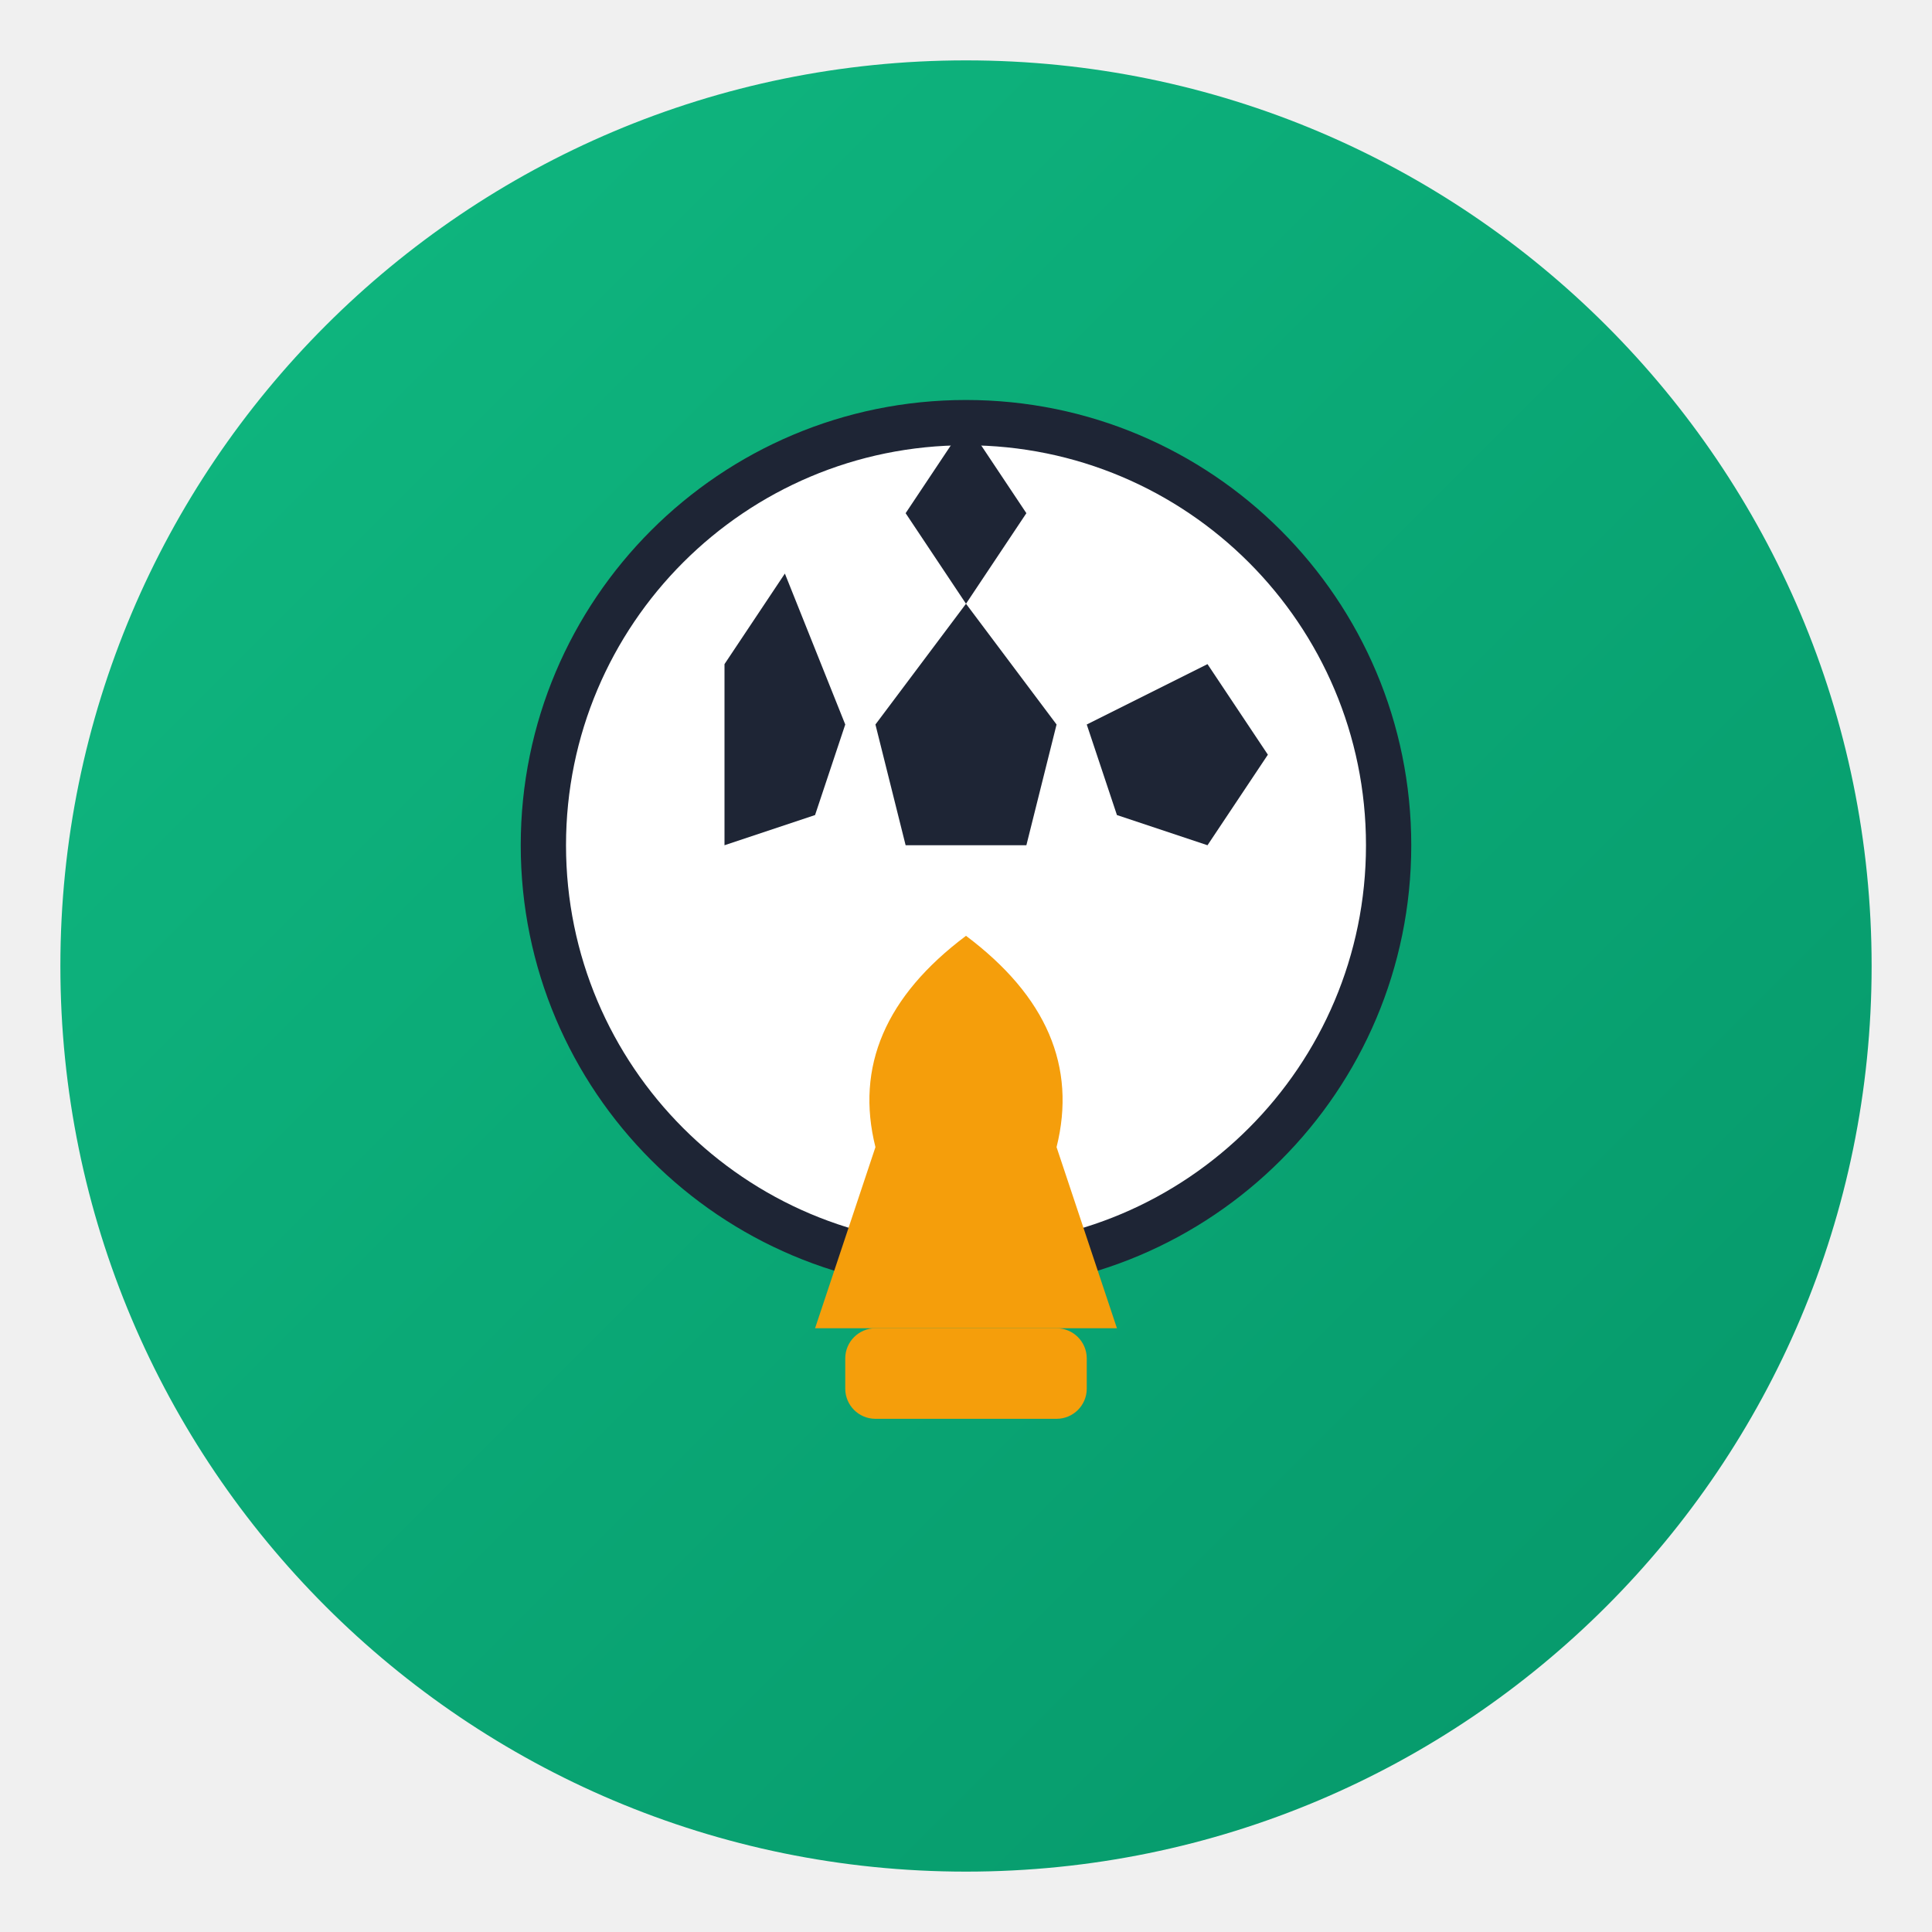
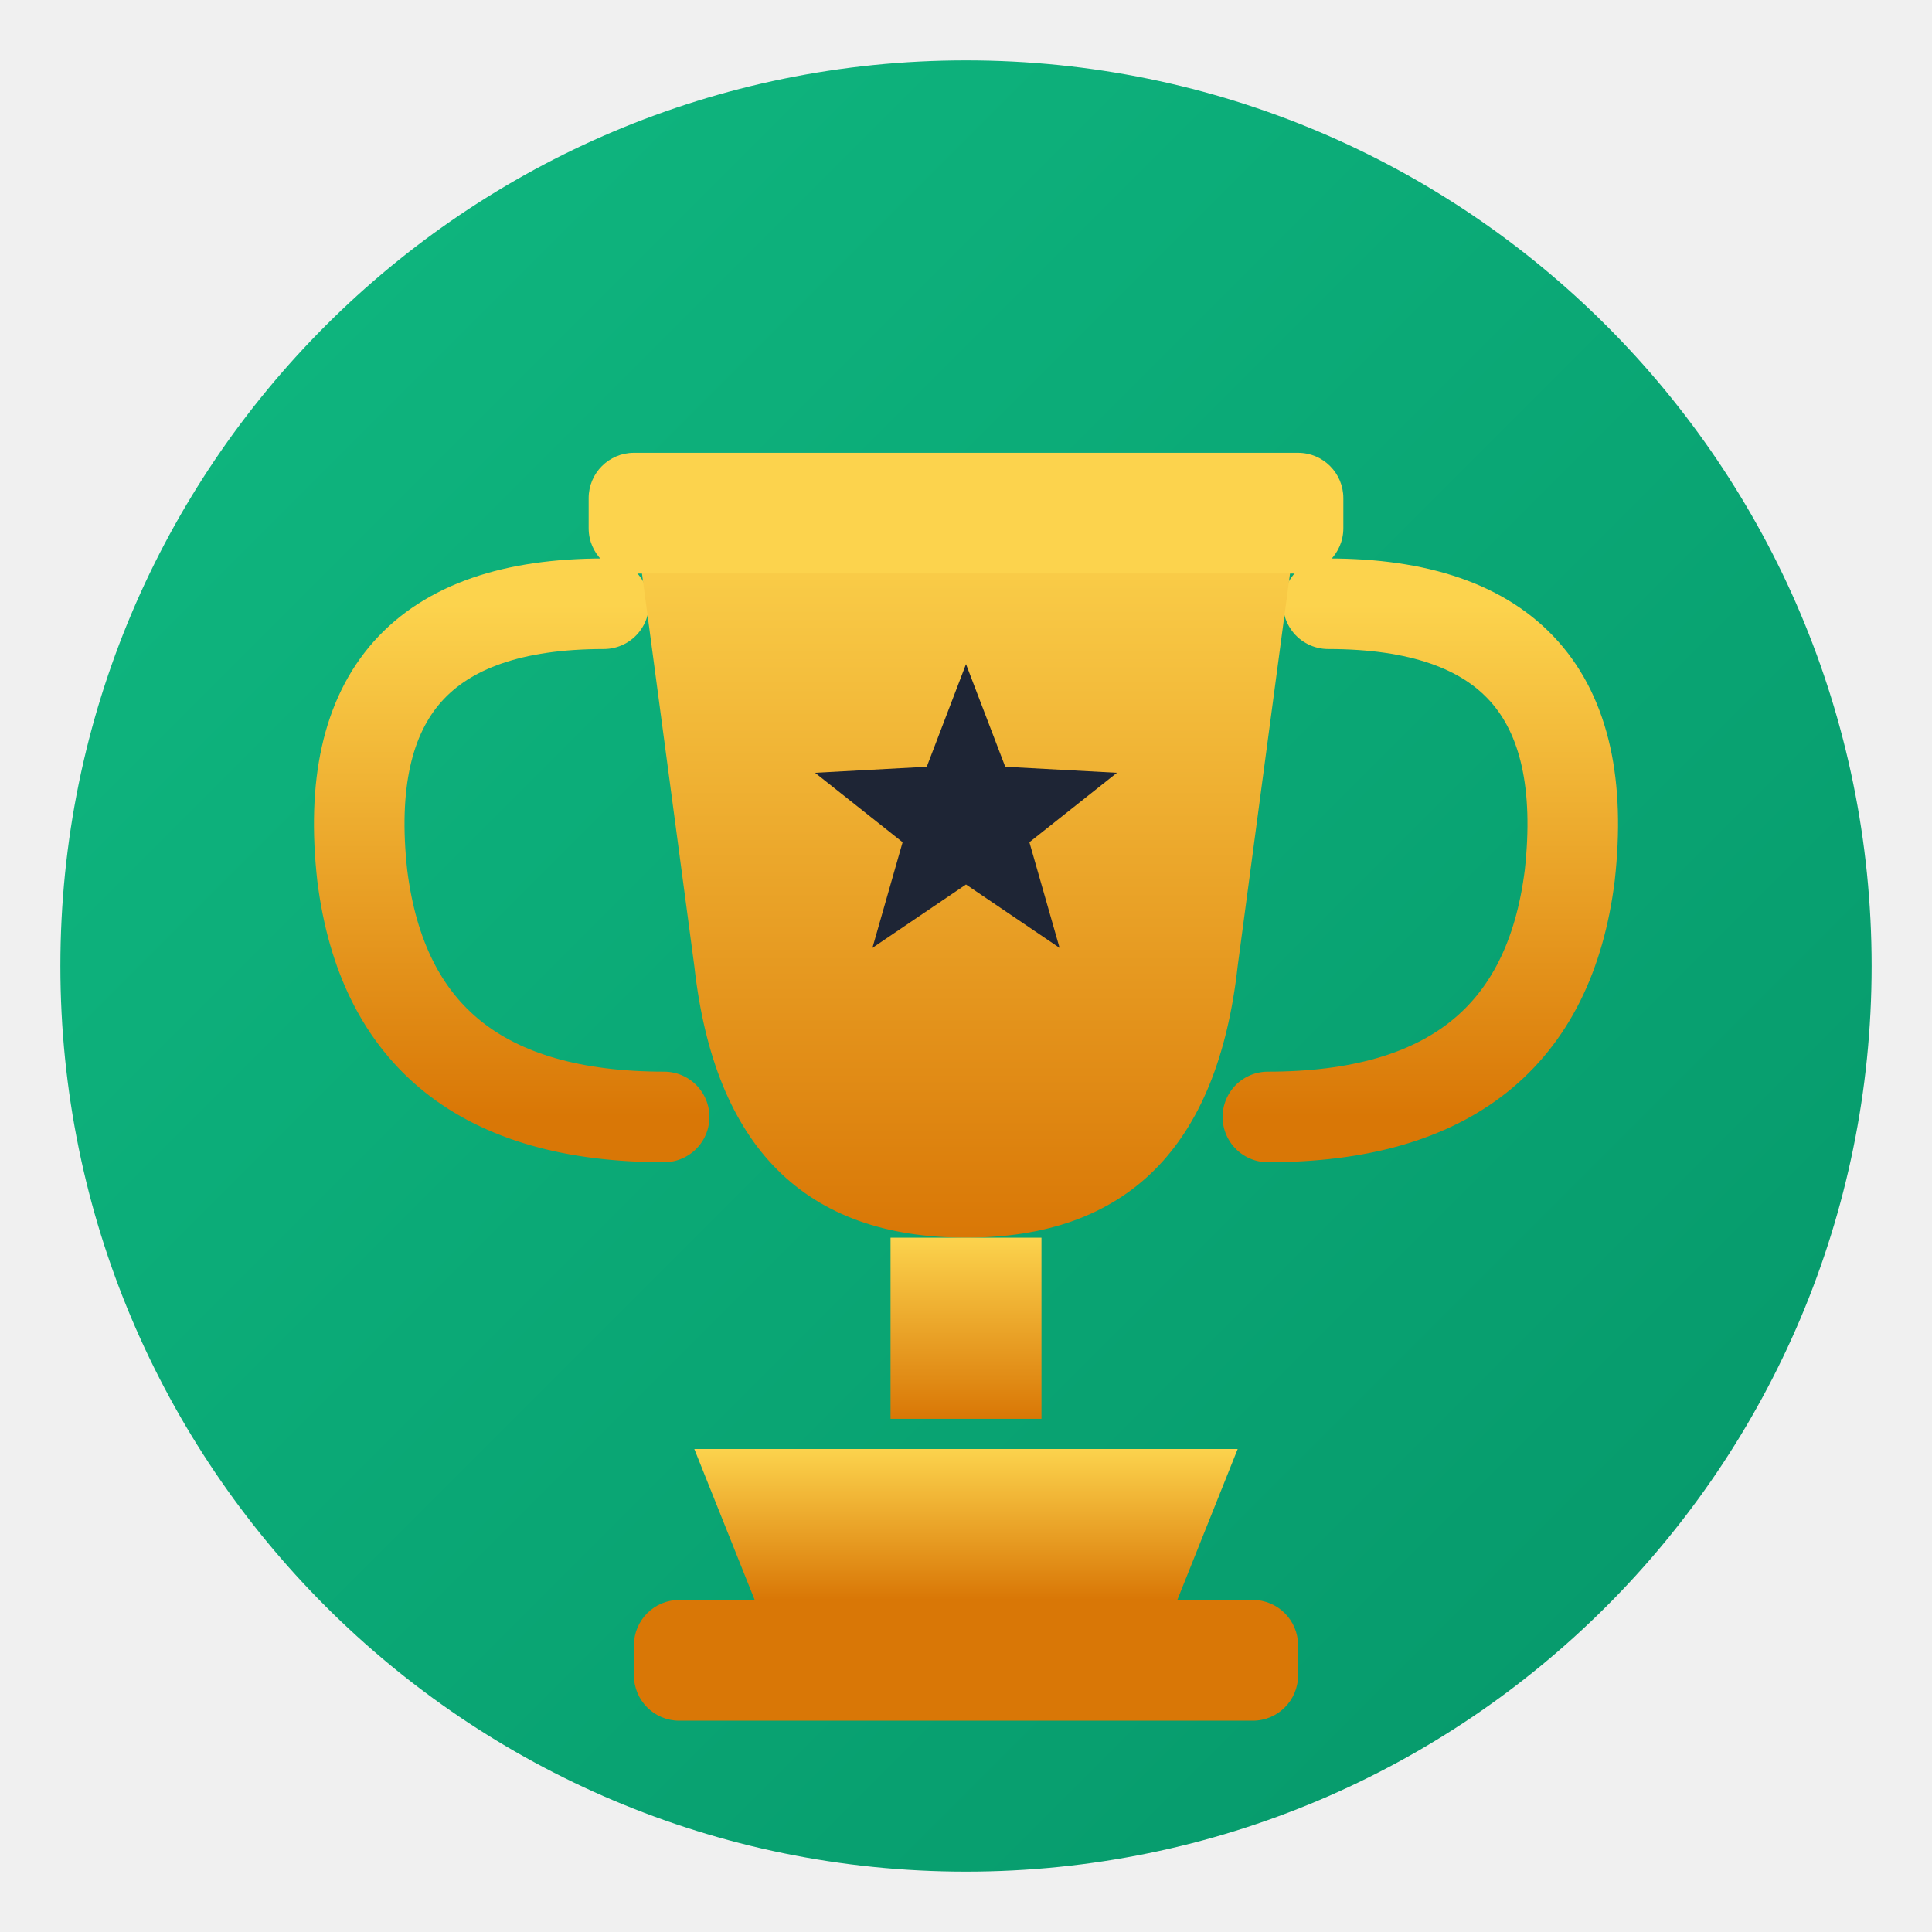
<svg xmlns="http://www.w3.org/2000/svg" viewBox="0 0 64 64" width="64" height="64">
  <defs>
    <linearGradient id="bg" x1="0%" y1="0%" x2="100%" y2="100%">
      <stop offset="0%" style="stop-color:#10B981" />
      <stop offset="100%" style="stop-color:#059669" />
    </linearGradient>
+     <linearGradient id="gold" x1="0%" y1="0%" x2="0%" y2="100%">
+       <stop offset="0%" style="stop-color:#FCD34D" />
+       <stop offset="100%" style="stop-color:#D97706" />
+     </linearGradient>
  </defs>
  <circle cx="32" cy="32" r="30" fill="url(#bg)" />
-   <circle cx="32" cy="28" r="14" fill="#fff" stroke="#1E2535" stroke-width="1.5" />
-   <polygon points="32,20 35,24 34,28 30,28 29,24" fill="#1E2535" />
-   <polygon points="32,14 34,17 32,20 30,17" fill="#1E2535" />
-   <polygon points="40,22 42,25 40,28 37,27 36,24" fill="#1E2535" />
-   <polygon points="24,22 26,19 28,24 27,27 24,28" fill="#1E2535" />
-   <path d="M27,44 L29,38 Q28,34 32,31 Q36,34 35,38 L37,44 Z" fill="#F59E0B" />
-   <rect x="28" y="44" width="8" height="3" rx="1" fill="#F59E0B" />
+   <path d="M20,20 Q11,20 12,29 Q13,37 22,37" fill="none" stroke="url(#gold)" stroke-width="3" stroke-linecap="round" />
+   <path d="M44,20 Q53,20 52,29 Q51,37 42,37" fill="none" stroke="url(#gold)" stroke-width="3" stroke-linecap="round" />
+   <path d="M21,17 H43 L41,32 Q40,41 32,41 Q24,41 23,32 Z" fill="url(#gold)" />
+   <rect x="19.5" y="15" width="25" height="4" rx="1.5" fill="#FCD34D" />
+   <rect x="29.5" y="41" width="5" height="6" fill="url(#gold)" />
+   <path d="M23,48 H41 L39,53 H25 Z" fill="url(#gold)" />
+   <rect x="21" y="53" width="22" height="4" rx="1.5" fill="#D97706" />
+   <path d="M32,22 L33.3,25.4 L37,25.6 L34.1,27.9 L35.1,31.4 L32,29.3 L28.9,31.4 L29.9,27.9 L27,25.6 L30.7,25.4 Z" fill="#1E2535" />
</svg>
